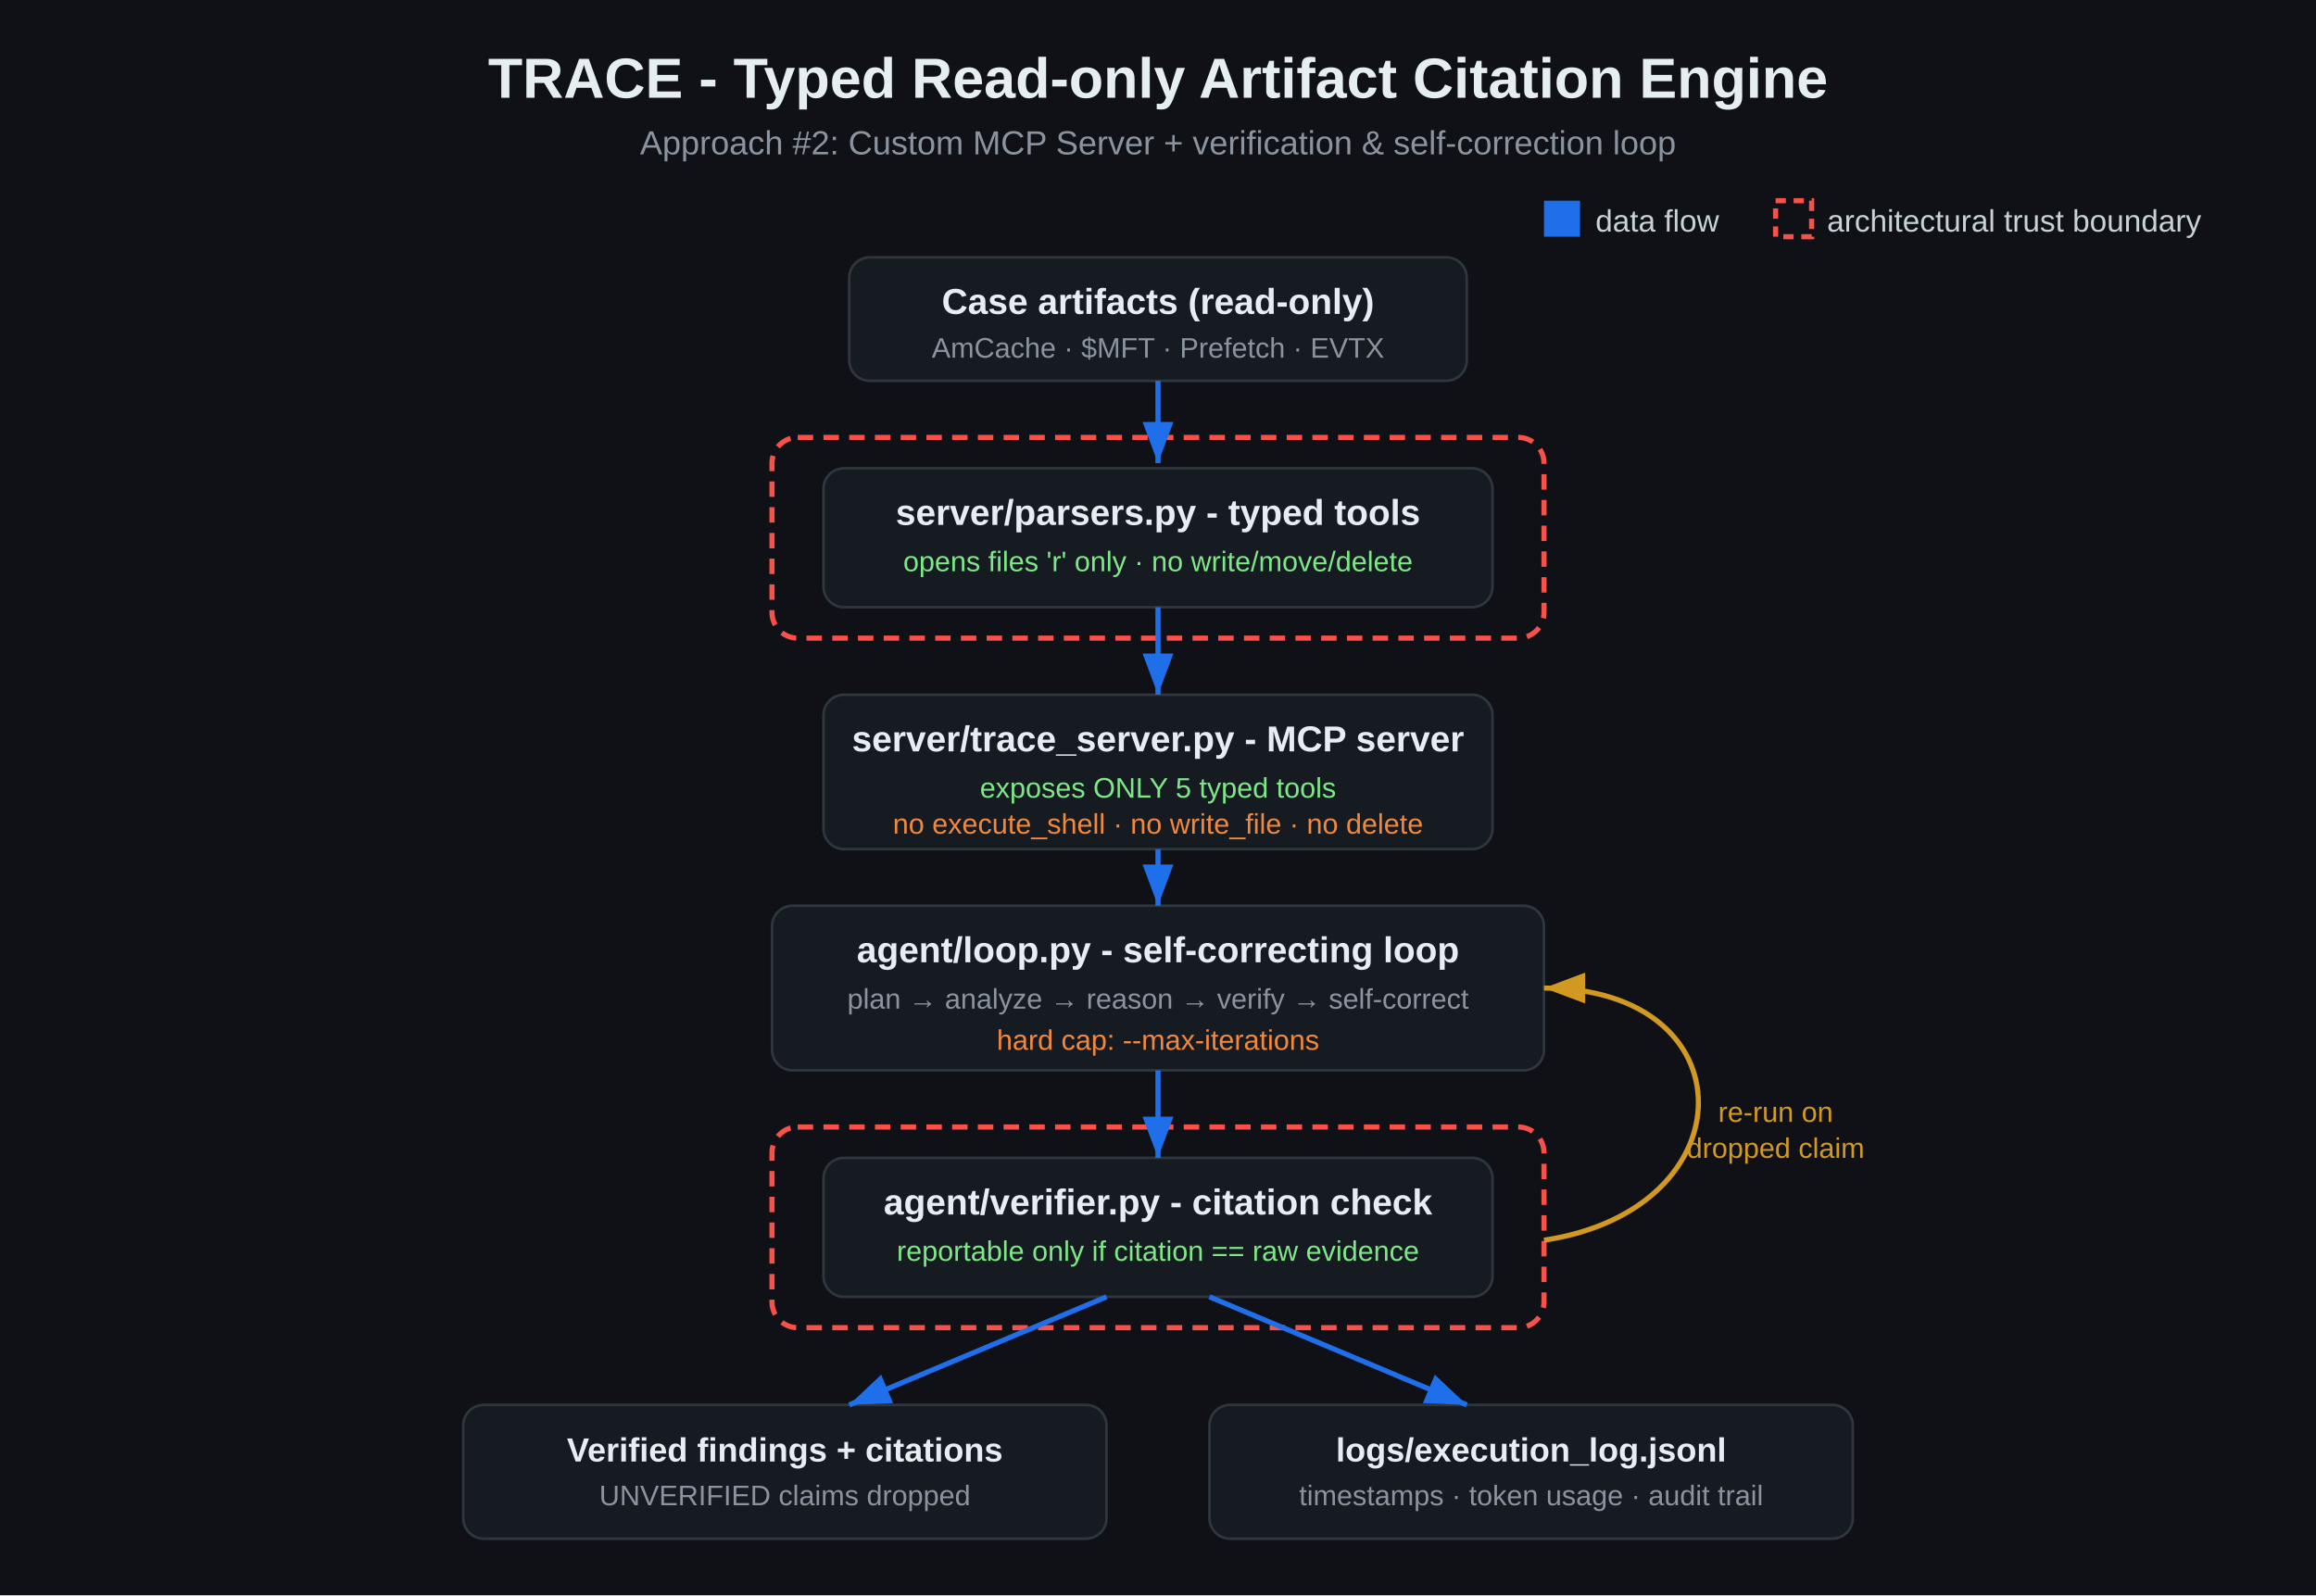
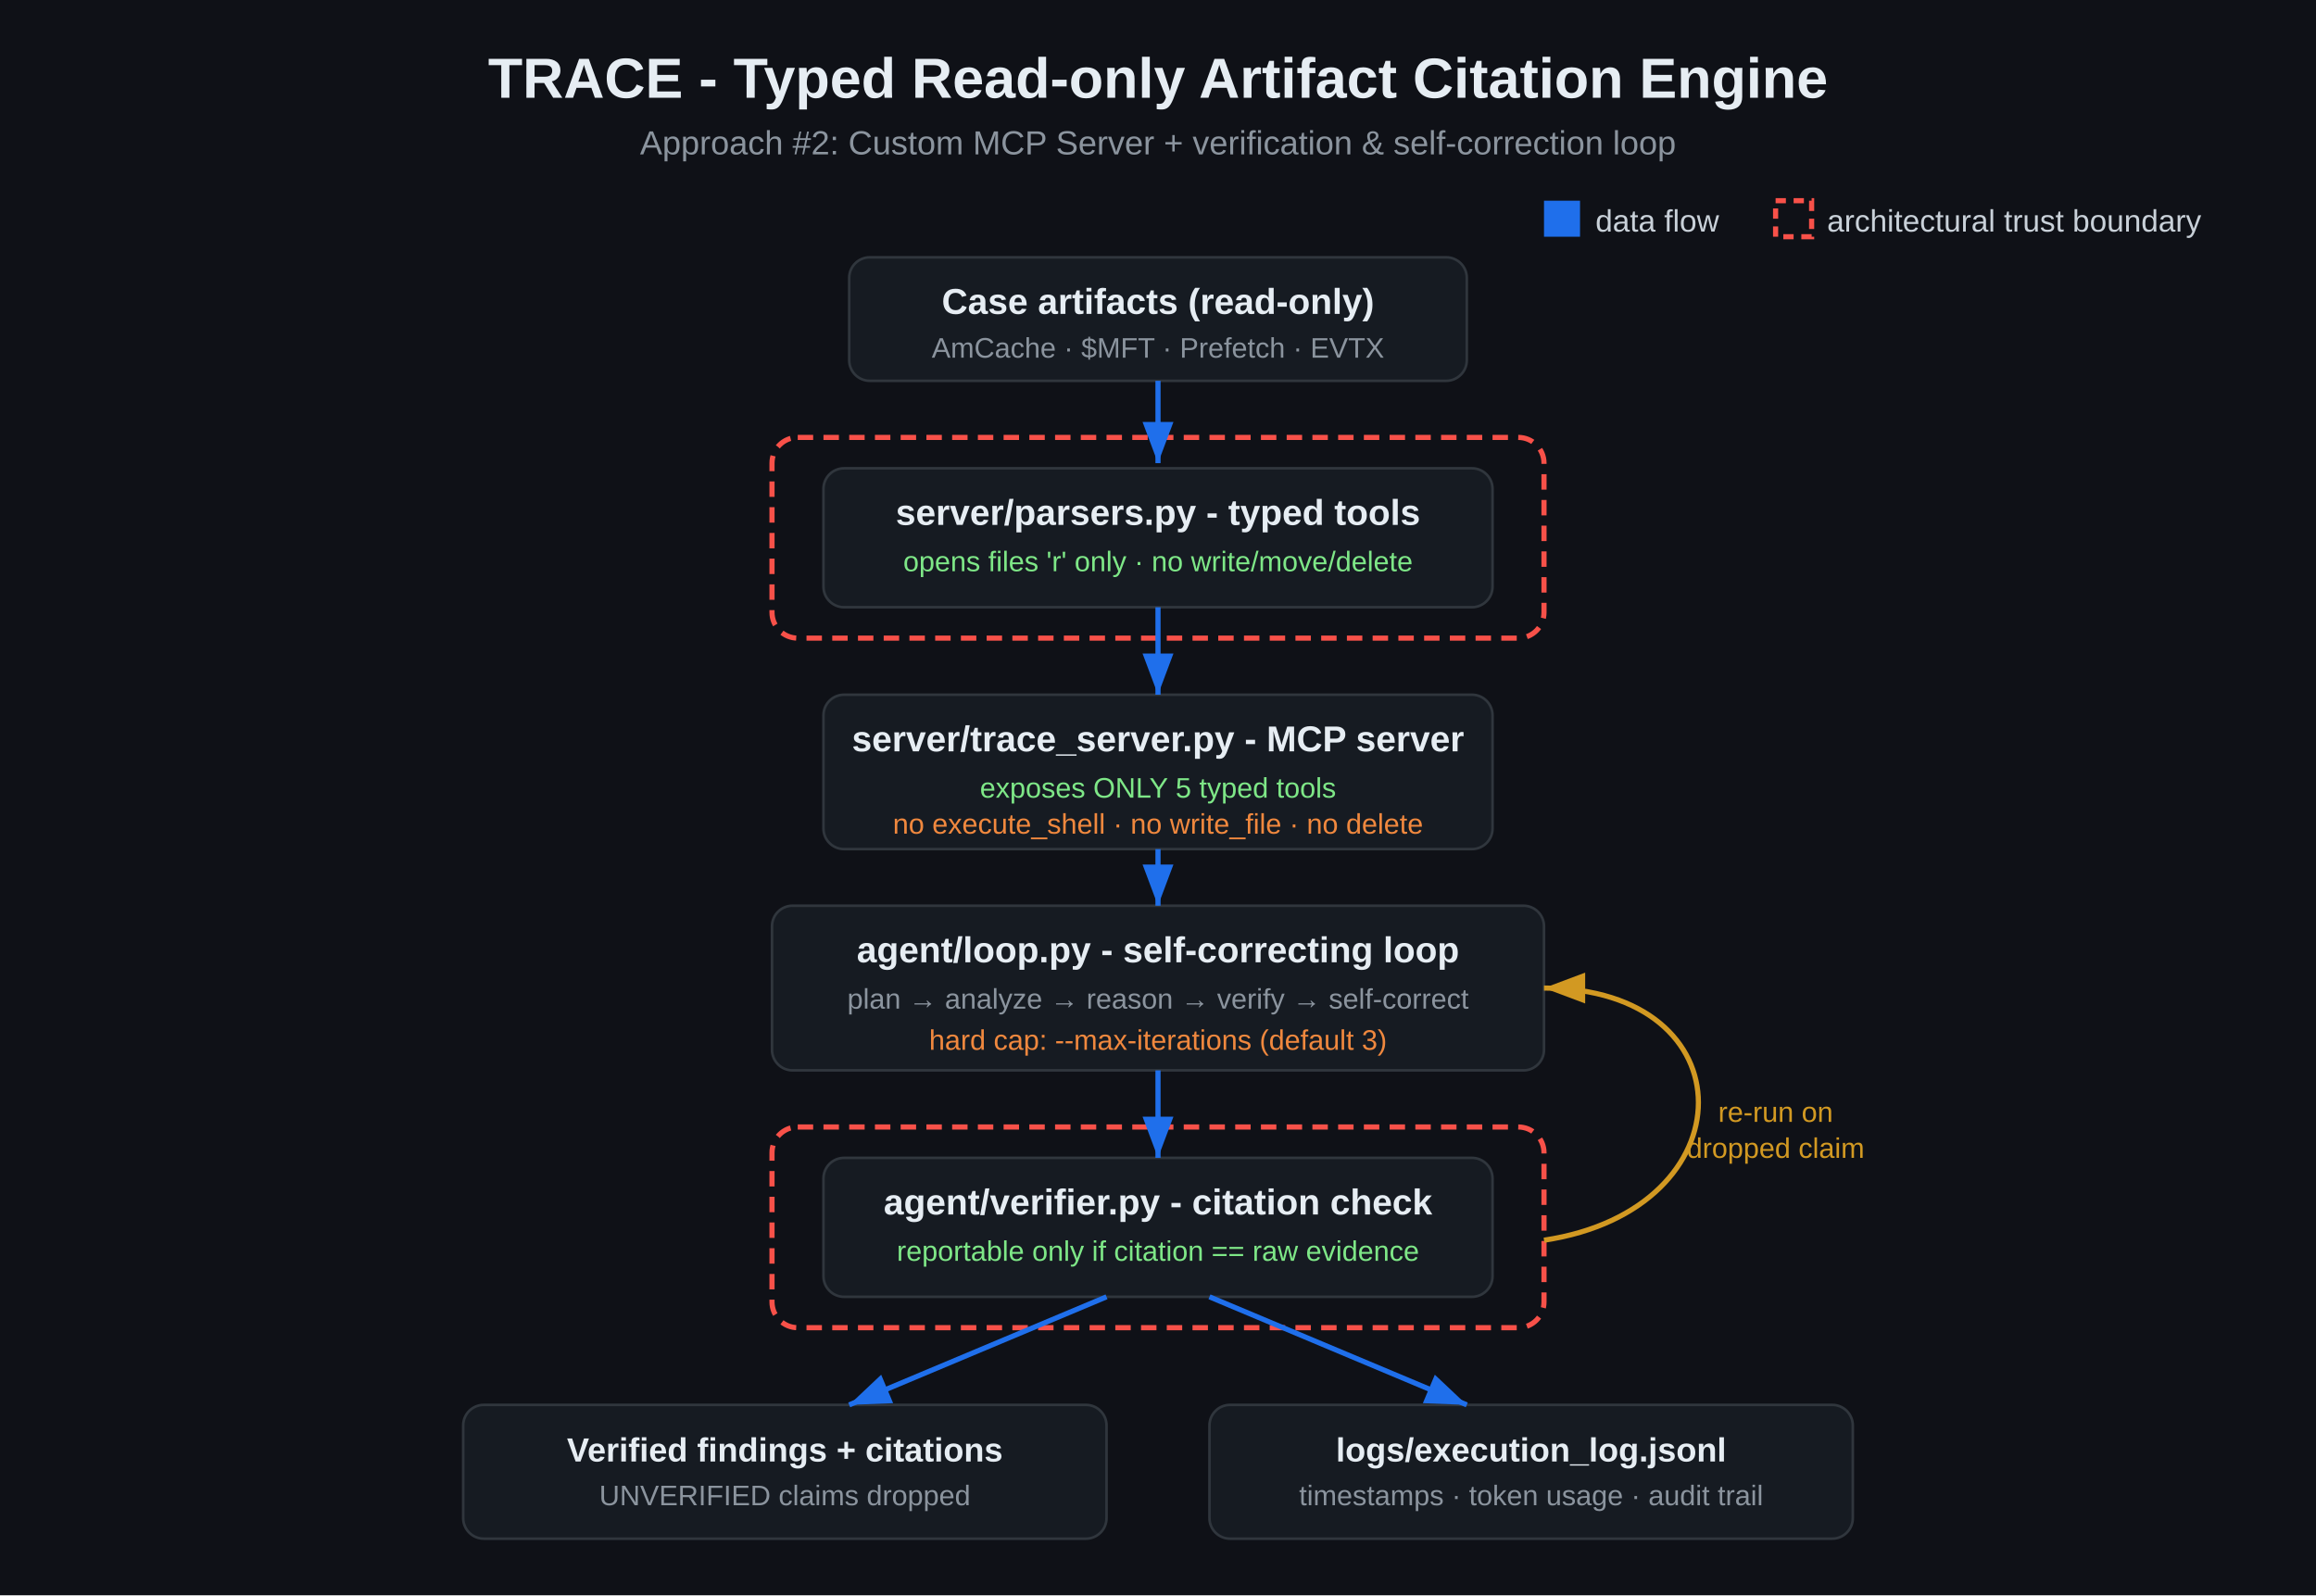
<svg xmlns="http://www.w3.org/2000/svg" viewBox="0 0 900 620" font-family="Segoe UI, Arial, sans-serif">
  <rect width="900" height="620" fill="#0f1117" />
  <text x="450" y="38" fill="#e6edf3" font-size="22" font-weight="700" text-anchor="middle">TRACE - Typed Read-only Artifact Citation Engine</text>
  <text x="450" y="60" fill="#8b949e" font-size="13" text-anchor="middle">Approach #2: Custom MCP Server + verification &amp; self-correction loop</text>
  <rect x="600" y="78" width="14" height="14" fill="#1f6feb" />
  <text x="620" y="90" fill="#c9d1d9" font-size="12">data flow</text>
  <rect x="690" y="78" width="14" height="14" fill="none" stroke="#f85149" stroke-width="2" stroke-dasharray="4 3" />
  <text x="710" y="90" fill="#c9d1d9" font-size="12">architectural trust boundary</text>
  <rect x="330" y="100" width="240" height="48" rx="8" fill="#161b22" stroke="#30363d" />
  <text x="450" y="122" fill="#e6edf3" font-size="14" font-weight="600" text-anchor="middle">Case artifacts (read-only)</text>
  <text x="450" y="139" fill="#8b949e" font-size="11" text-anchor="middle">AmCache · $MFT · Prefetch · EVTX</text>
  <rect x="300" y="170" width="300" height="78" rx="10" fill="none" stroke="#f85149" stroke-width="2" stroke-dasharray="6 4" />
  <rect x="320" y="182" width="260" height="54" rx="8" fill="#161b22" stroke="#30363d" />
  <text x="450" y="204" fill="#e6edf3" font-size="14" font-weight="600" text-anchor="middle">server/parsers.py - typed tools</text>
  <text x="450" y="222" fill="#7ee787" font-size="11" text-anchor="middle">opens files 'r' only · no write/move/delete</text>
  <rect x="320" y="270" width="260" height="60" rx="8" fill="#161b22" stroke="#30363d" />
  <text x="450" y="292" fill="#e6edf3" font-size="14" font-weight="600" text-anchor="middle">server/trace_server.py - MCP server</text>
  <text x="450" y="310" fill="#7ee787" font-size="11" text-anchor="middle">exposes ONLY 5 typed tools</text>
  <text x="450" y="324" fill="#f0883e" font-size="11" text-anchor="middle">no execute_shell · no write_file · no delete</text>
  <rect x="300" y="352" width="300" height="64" rx="8" fill="#161b22" stroke="#30363d" />
  <text x="450" y="374" fill="#e6edf3" font-size="14" font-weight="600" text-anchor="middle">agent/loop.py - self-correcting loop</text>
  <text x="450" y="392" fill="#8b949e" font-size="11" text-anchor="middle">plan → analyze → reason → verify → self-correct</text>
-   <text x="450" y="408" fill="#f0883e" font-size="11" text-anchor="middle">hard cap: --max-iterations</text>
+   <text x="450" y="408" fill="#f0883e" font-size="11" text-anchor="middle">hard cap: --max-iterations (default 3)</text>
  <rect x="300" y="438" width="300" height="78" rx="10" fill="none" stroke="#f85149" stroke-width="2" stroke-dasharray="6 4" />
  <rect x="320" y="450" width="260" height="54" rx="8" fill="#161b22" stroke="#30363d" />
  <text x="450" y="472" fill="#e6edf3" font-size="14" font-weight="600" text-anchor="middle">agent/verifier.py - citation check</text>
  <text x="450" y="490" fill="#7ee787" font-size="11" text-anchor="middle">reportable only if citation == raw evidence</text>
  <rect x="180" y="546" width="250" height="52" rx="8" fill="#161b22" stroke="#30363d" />
  <text x="305" y="568" fill="#e6edf3" font-size="13" font-weight="600" text-anchor="middle">Verified findings + citations</text>
  <text x="305" y="585" fill="#8b949e" font-size="11" text-anchor="middle">UNVERIFIED claims dropped</text>
  <rect x="470" y="546" width="250" height="52" rx="8" fill="#161b22" stroke="#30363d" />
  <text x="595" y="568" fill="#e6edf3" font-size="13" font-weight="600" text-anchor="middle">logs/execution_log.jsonl</text>
  <text x="595" y="585" fill="#8b949e" font-size="11" text-anchor="middle">timestamps · token usage · audit trail</text>
  <g stroke="#1f6feb" stroke-width="2" fill="none" marker-end="url(#arr)">
    <line x1="450" y1="148" x2="450" y2="180" />
    <line x1="450" y1="236" x2="450" y2="270" />
    <line x1="450" y1="330" x2="450" y2="352" />
    <line x1="450" y1="416" x2="450" y2="450" />
    <line x1="430" y1="504" x2="330" y2="546" />
    <line x1="470" y1="504" x2="570" y2="546" />
  </g>
  <path d="M600 482 C 680 470, 680 384, 600 384" stroke="#d29922" stroke-width="2" fill="none" marker-end="url(#arr2)" />
  <text x="690" y="436" fill="#d29922" font-size="11" text-anchor="middle">re-run on</text>
  <text x="690" y="450" fill="#d29922" font-size="11" text-anchor="middle">dropped claim</text>
  <defs>
    <marker id="arr" markerWidth="10" markerHeight="10" refX="8" refY="3" orient="auto">
      <path d="M0,0 L8,3 L0,6 Z" fill="#1f6feb" />
    </marker>
    <marker id="arr2" markerWidth="10" markerHeight="10" refX="8" refY="3" orient="auto">
      <path d="M0,0 L8,3 L0,6 Z" fill="#d29922" />
    </marker>
  </defs>
</svg>
